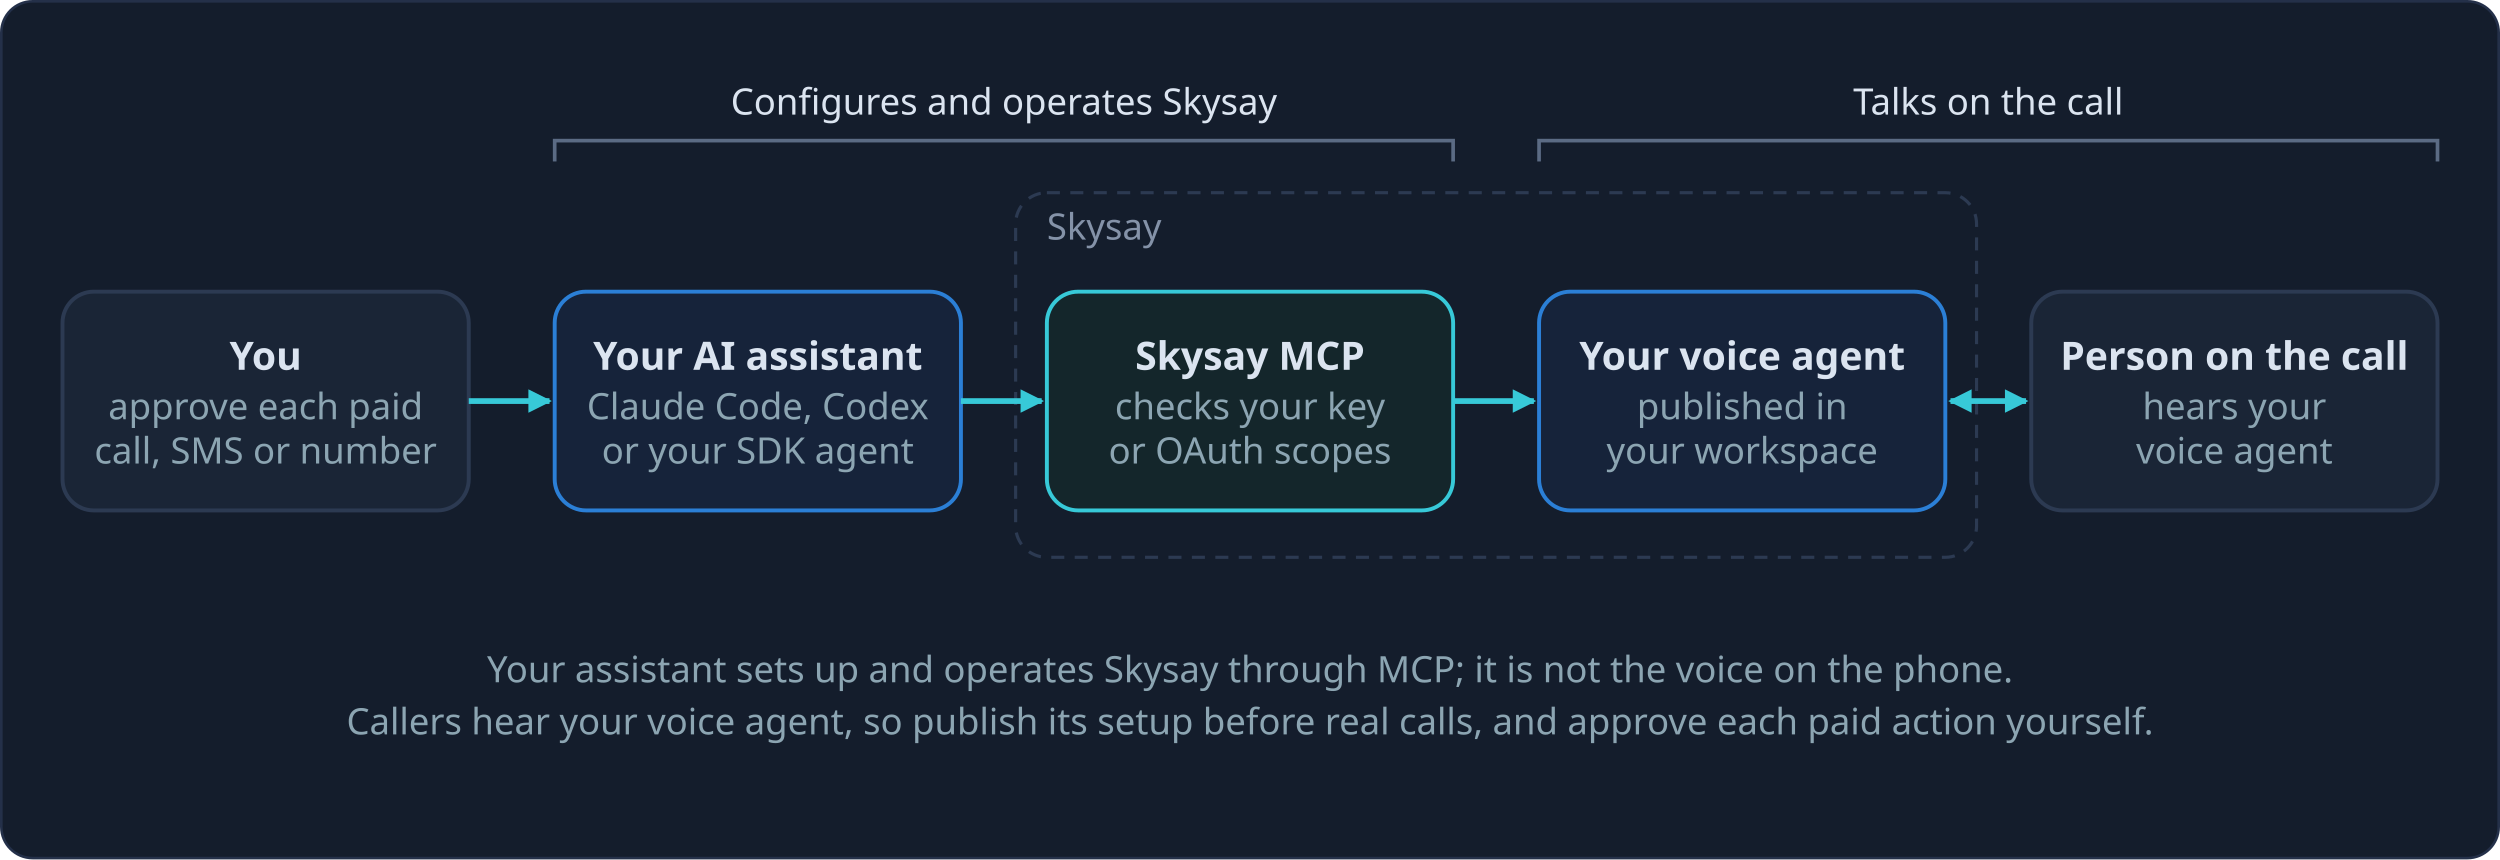
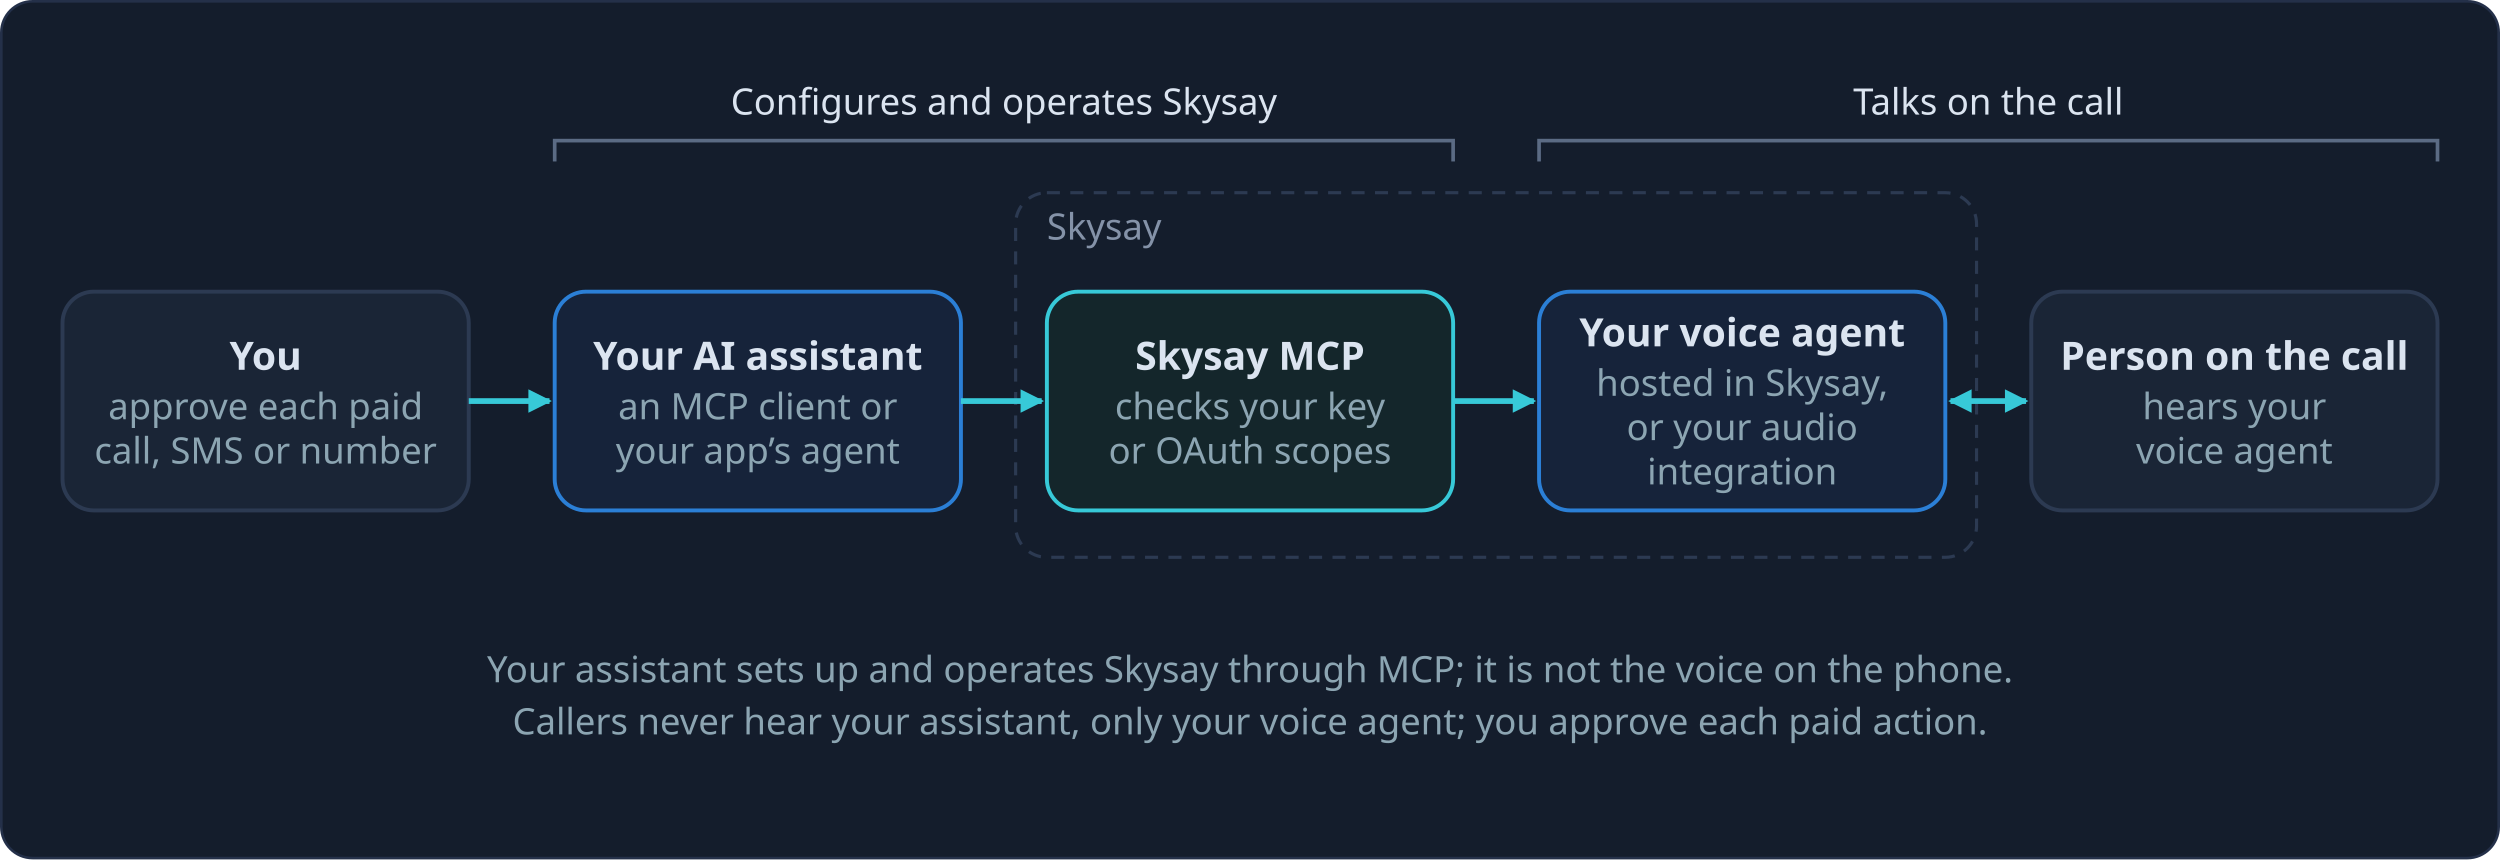
<svg xmlns="http://www.w3.org/2000/svg" viewBox="0 0 960 330" width="960" height="330" role="img">
  <defs>
    <marker id="am" viewBox="0 0 10 10" refX="9" refY="5" markerWidth="9" markerHeight="9" markerUnits="userSpaceOnUse" orient="auto">
      <path d="M0,0 L10,5 L0,10 z" fill="#37c9d8" />
    </marker>
    <marker id="ams" viewBox="0 0 10 10" refX="9" refY="5" markerWidth="9" markerHeight="9" markerUnits="userSpaceOnUse" orient="auto-start-reverse">
      <path d="M0,0 L10,5 L0,10 z" fill="#37c9d8" />
    </marker>
    <marker id="as" viewBox="0 0 10 10" refX="9" refY="5" markerWidth="9" markerHeight="9" markerUnits="userSpaceOnUse" orient="auto">
      <path d="M0,0 L10,5 L0,10 z" fill="#8492a8" />
    </marker>
    <marker id="ass" viewBox="0 0 10 10" refX="9" refY="5" markerWidth="9" markerHeight="9" markerUnits="userSpaceOnUse" orient="auto-start-reverse">
      <path d="M0,0 L10,5 L0,10 z" fill="#8492a8" />
    </marker>
    <marker id="af" viewBox="0 0 10 10" refX="9" refY="5" markerWidth="9" markerHeight="9" markerUnits="userSpaceOnUse" orient="auto">
      <path d="M0,0 L10,5 L0,10 z" fill="#ff6b6b" />
    </marker>
    <marker id="afs" viewBox="0 0 10 10" refX="9" refY="5" markerWidth="9" markerHeight="9" markerUnits="userSpaceOnUse" orient="auto-start-reverse">
      <path d="M0,0 L10,5 L0,10 z" fill="#ff6b6b" />
    </marker>
  </defs>
  <rect x="0.5" y="0.5" width="959" height="329" rx="12" fill="#141d2c" stroke="#243049" stroke-width="1" />
  <rect x="390" y="74" width="369" height="140" rx="12" fill="none" stroke="#2c3a52" stroke-width="1.2" stroke-dasharray="5 4" />
  <text x="402" y="92" font-family="'Geist Variable', ui-sans-serif, system-ui, sans-serif" font-size="14" fill="#8492a8" text-anchor="start">Skysay</text>
  <rect x="24" y="112" width="156" height="84" rx="12" fill="#1a2536" stroke="#2c3a52" stroke-width="1.5" />
  <text x="102.0" y="142.0" font-family="'Geist Variable', ui-sans-serif, system-ui, sans-serif" font-size="15" fill="#dbe4f0" font-weight="600" text-anchor="middle">You</text>
  <text x="102.0" y="161.0" font-family="'Geist Variable', ui-sans-serif, system-ui, sans-serif" font-size="14" fill="#8ca5b2" text-anchor="middle">approve each paid</text>
  <text x="102.0" y="178.0" font-family="'Geist Variable', ui-sans-serif, system-ui, sans-serif" font-size="14" fill="#8ca5b2" text-anchor="middle">call, SMS or number</text>
  <rect x="213" y="112" width="156" height="84" rx="12" fill="#16233a" stroke="#2b7fd6" stroke-width="1.5" />
  <text x="291.0" y="142.0" font-family="'Geist Variable', ui-sans-serif, system-ui, sans-serif" font-size="15" fill="#dbe4f0" font-weight="600" text-anchor="middle">Your AI assistant</text>
-   <text x="291.0" y="161.0" font-family="'Geist Variable', ui-sans-serif, system-ui, sans-serif" font-size="14" fill="#8ca5b2" text-anchor="middle">Claude Code, Codex</text>
-   <text x="291.0" y="178.0" font-family="'Geist Variable', ui-sans-serif, system-ui, sans-serif" font-size="14" fill="#8ca5b2" text-anchor="middle">or your SDK agent</text>
+   <text x="291.0" y="161.0" font-family="'Geist Variable', ui-sans-serif, system-ui, sans-serif" font-size="14" fill="#8ca5b2" text-anchor="middle">an MCP client or</text>
+   <text x="291.0" y="178.0" font-family="'Geist Variable', ui-sans-serif, system-ui, sans-serif" font-size="14" fill="#8ca5b2" text-anchor="middle">your app’s agent</text>
  <rect x="402" y="112" width="156" height="84" rx="12" fill="#14262b" stroke="#37c9d8" stroke-width="1.5" />
  <text x="480.0" y="142.0" font-family="'Geist Variable', ui-sans-serif, system-ui, sans-serif" font-size="15" fill="#dbe4f0" font-weight="600" text-anchor="middle">Skysay MCP</text>
  <text x="480.0" y="161.0" font-family="'Geist Variable', ui-sans-serif, system-ui, sans-serif" font-size="14" fill="#8ca5b2" text-anchor="middle">checks your key</text>
  <text x="480.0" y="178.0" font-family="'Geist Variable', ui-sans-serif, system-ui, sans-serif" font-size="14" fill="#8ca5b2" text-anchor="middle">or OAuth scopes</text>
  <rect x="591" y="112" width="156" height="84" rx="12" fill="#16233a" stroke="#2b7fd6" stroke-width="1.5" />
-   <text x="669.0" y="142.0" font-family="'Geist Variable', ui-sans-serif, system-ui, sans-serif" font-size="15" fill="#dbe4f0" font-weight="600" text-anchor="middle">Your voice agent</text>
-   <text x="669.0" y="161.0" font-family="'Geist Variable', ui-sans-serif, system-ui, sans-serif" font-size="14" fill="#8ca5b2" text-anchor="middle">published in</text>
-   <text x="669.0" y="178.0" font-family="'Geist Variable', ui-sans-serif, system-ui, sans-serif" font-size="14" fill="#8ca5b2" text-anchor="middle">your workspace</text>
+   <text x="669.0" y="133.0" font-family="'Geist Variable', ui-sans-serif, system-ui, sans-serif" font-size="15" fill="#dbe4f0" font-weight="600" text-anchor="middle">Your voice agent</text>
+   <text x="669.0" y="152.0" font-family="'Geist Variable', ui-sans-serif, system-ui, sans-serif" font-size="14" fill="#8ca5b2" text-anchor="middle">hosted in Skysay,</text>
+   <text x="669.0" y="169.0" font-family="'Geist Variable', ui-sans-serif, system-ui, sans-serif" font-size="14" fill="#8ca5b2" text-anchor="middle">or your audio</text>
+   <text x="669.0" y="186.0" font-family="'Geist Variable', ui-sans-serif, system-ui, sans-serif" font-size="14" fill="#8ca5b2" text-anchor="middle">integration</text>
  <rect x="780" y="112" width="156" height="84" rx="12" fill="#1a2536" stroke="#2c3a52" stroke-width="1.5" />
  <text x="858.0" y="142.0" font-family="'Geist Variable', ui-sans-serif, system-ui, sans-serif" font-size="15" fill="#dbe4f0" font-weight="600" text-anchor="middle">Person on the call</text>
  <text x="858.0" y="161.0" font-family="'Geist Variable', ui-sans-serif, system-ui, sans-serif" font-size="14" fill="#8ca5b2" text-anchor="middle">hears your</text>
  <text x="858.0" y="178.0" font-family="'Geist Variable', ui-sans-serif, system-ui, sans-serif" font-size="14" fill="#8ca5b2" text-anchor="middle">voice agent</text>
  <polyline points="180,154 211,154" fill="none" stroke="#37c9d8" stroke-width="2.2" stroke-linejoin="round" marker-end="url(#am)" />
  <polyline points="369,154 400,154" fill="none" stroke="#37c9d8" stroke-width="2.2" stroke-linejoin="round" marker-end="url(#am)" />
  <polyline points="558,154 589,154" fill="none" stroke="#37c9d8" stroke-width="2.2" stroke-linejoin="round" marker-end="url(#am)" />
  <polyline points="749,154 778,154" fill="none" stroke="#37c9d8" stroke-width="2.2" stroke-linejoin="round" marker-start="url(#ams)" marker-end="url(#am)" />
  <polyline points="213,62 213,54 558,54 558,62" fill="none" stroke="#5b6b84" stroke-width="1.4" />
  <text x="385.5" y="44" font-family="'Geist Variable', ui-sans-serif, system-ui, sans-serif" font-size="14" fill="#dbe4f0" text-anchor="middle">Configures and operates Skysay</text>
  <polyline points="591,62 591,54 936,54 936,62" fill="none" stroke="#5b6b84" stroke-width="1.4" />
  <text x="763.5" y="44" font-family="'Geist Variable', ui-sans-serif, system-ui, sans-serif" font-size="14" fill="#dbe4f0" text-anchor="middle">Talks on the call</text>
  <text x="480.0" y="262" font-family="'Geist Variable', ui-sans-serif, system-ui, sans-serif" font-size="14" fill="#8ca5b2" text-anchor="middle">Your assistant sets up and operates Skysay through MCP; it is not the voice on the phone.</text>
-   <text x="480.0" y="282" font-family="'Geist Variable', ui-sans-serif, system-ui, sans-serif" font-size="14" fill="#8ca5b2" text-anchor="middle">Callers hear your voice agent, so publish its setup before real calls, and approve each paid action yourself.</text>
+   <text x="480.0" y="282" font-family="'Geist Variable', ui-sans-serif, system-ui, sans-serif" font-size="14" fill="#8ca5b2" text-anchor="middle">Callers never hear your assistant, only your voice agent; you approve each paid action.</text>
</svg>
